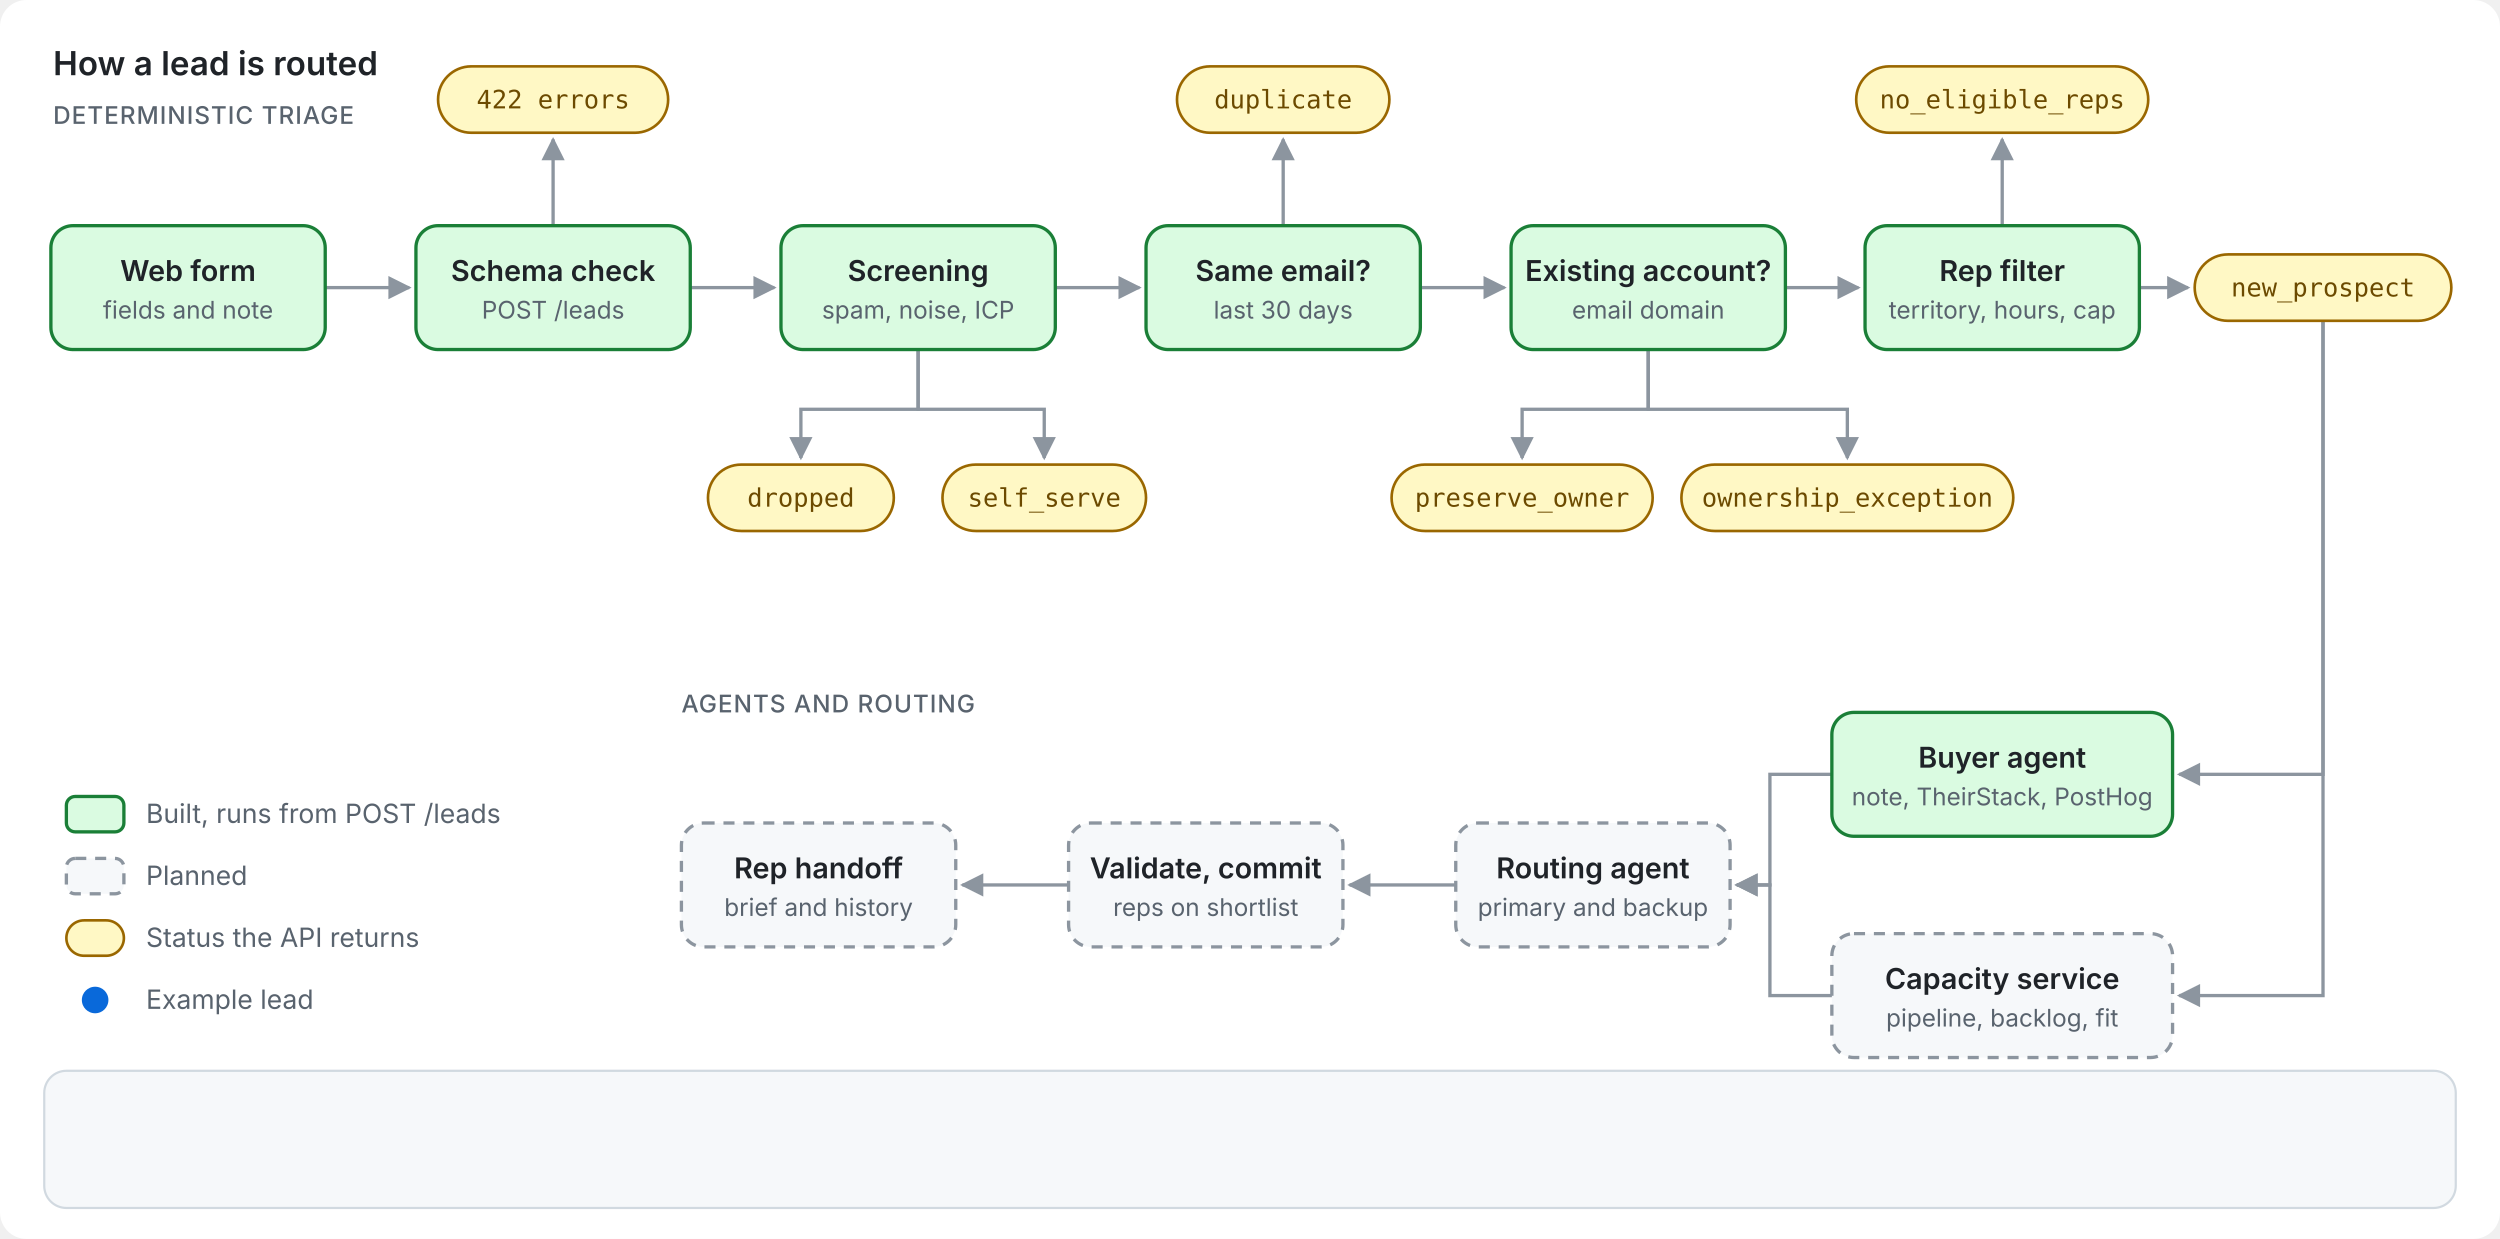
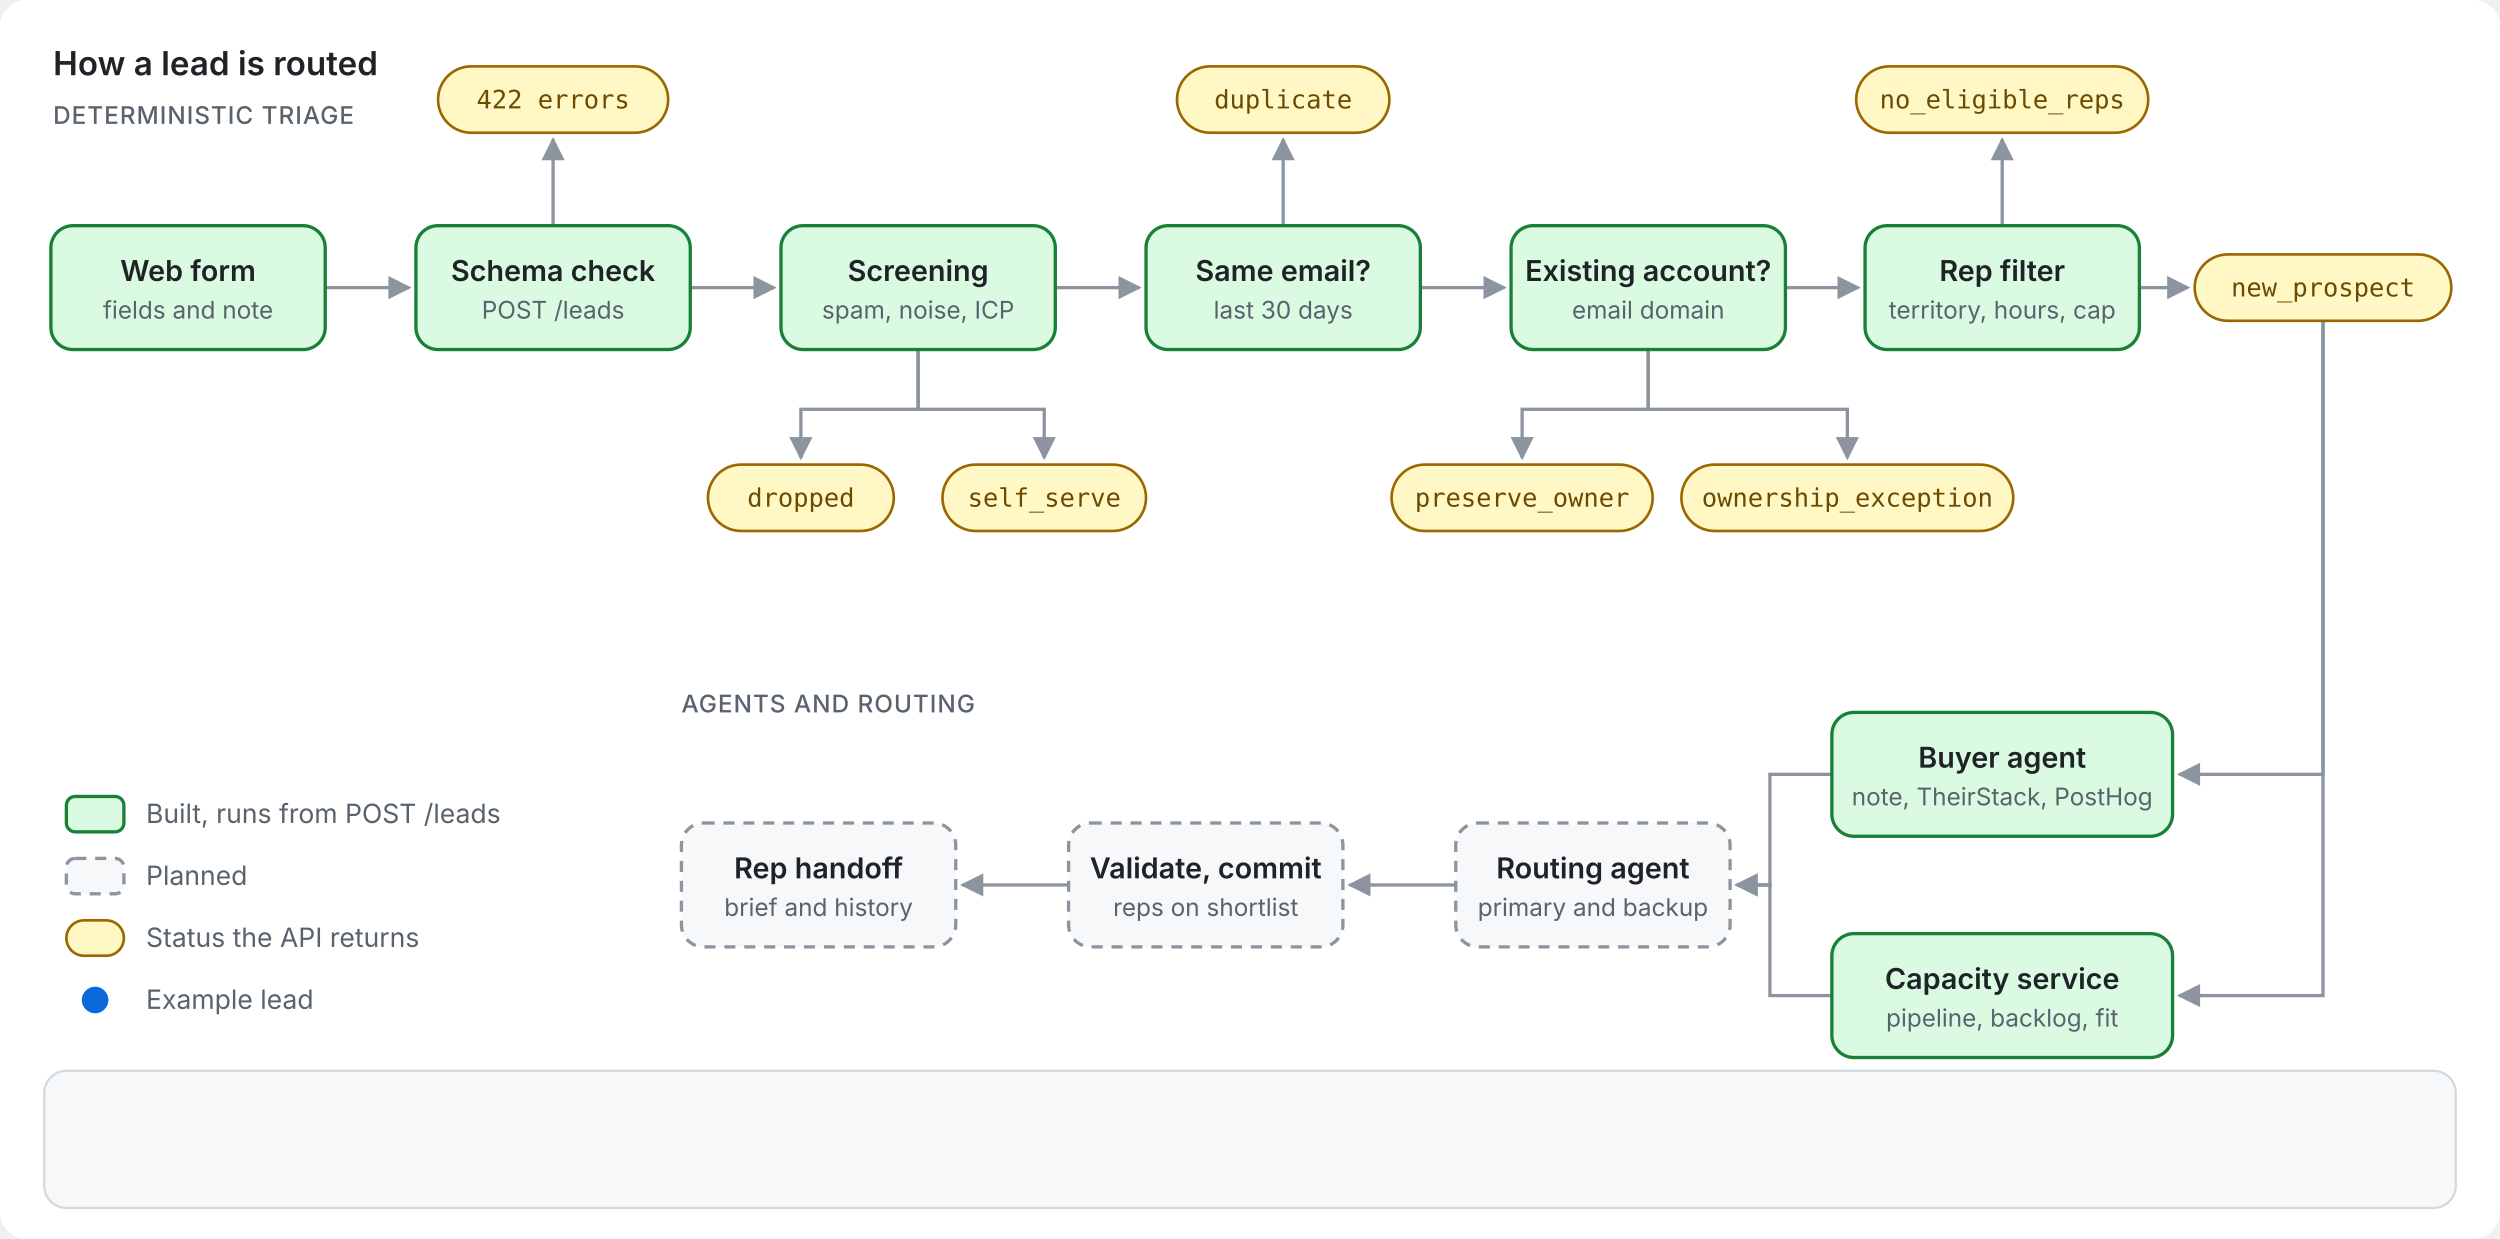
<svg xmlns="http://www.w3.org/2000/svg" viewBox="0 0 1130 560" width="1130" height="560" role="img" aria-labelledby="t d">
  <style>
  .bg { fill: #ffffff; }
  .title { fill: #1f2328; font: 600 15px system-ui, -apple-system, "Segoe UI", sans-serif; }
  .lane { fill: #59636e; font: 500 11px system-ui, -apple-system, "Segoe UI", sans-serif; letter-spacing: .04em; }
  .node { fill: #dafbe1; stroke: #1a7f37; stroke-width: 1.5; }
  .node.planned { fill: #f6f8fa; stroke: #8c959f; stroke-dasharray: 5 4; }
  .ntitle { fill: #1f2328; font: 600 13px system-ui, -apple-system, "Segoe UI", sans-serif; }
  .nsub { fill: #59636e; font: 400 11px system-ui, -apple-system, "Segoe UI", sans-serif; }
  .status { fill: #fff8c5; stroke: #9a6700; stroke-width: 1.2; }
  .stext { fill: #6c4a00; font: 500 11.5px ui-monospace, SFMono-Regular, Menlo, monospace; }
  .edge { fill: none; stroke: #8c959f; stroke-width: 1.5; }
  .arrow { fill: #8c959f; }
  .lit-edge { fill: none; stroke: #0969da; stroke-width: 3.5; stroke-linecap: round; stroke-linejoin: round; }
  .lit-node { fill: none; stroke: #0969da; stroke-width: 2.5; stroke-opacity: .5; }
  .act-node { fill: #0969da; fill-opacity: .14; stroke: #0969da; stroke-width: 3.5; }
  .token { fill: #0969da; stroke: #ffffff; stroke-width: 2; }
  .tlabel { fill: #0969da; font: 600 12px system-ui, -apple-system, "Segoe UI", sans-serif;
            paint-order: stroke; stroke: #ffffff; stroke-width: 4px; stroke-linejoin: round; }
  .cbox { fill: #f6f8fa; stroke: #d1d9e0; }
  .cwho { fill: #0969da; font: 600 14px system-ui, -apple-system, "Segoe UI", sans-serif; }
  .ctext { fill: #1f2328; font: 400 14px system-ui, -apple-system, "Segoe UI", sans-serif; }
  .ltext { fill: #59636e; font: 400 12px system-ui, -apple-system, "Segoe UI", sans-serif; }
  @media (prefers-color-scheme: dark) {
    .bg { fill: #0d1117; }
    .title, .ntitle, .ctext { fill: #e6edf3; }
    .lane, .nsub, .ltext { fill: #9198a1; }
    .node { fill: #0f2e1b; stroke: #3fb950; }
    .node.planned { fill: #151b23; stroke: #656c76; }
    .status { fill: #2e2404; stroke: #bb8009; }
    .stext { fill: #e3b341; }
    .edge { stroke: #3d444d; }
    .arrow { fill: #3d444d; }
    .lit-edge, .lit-node { stroke: #4493f8; }
    .act-node { fill: #4493f8; stroke: #4493f8; fill-opacity: .2; }
    .token { fill: #4493f8; stroke: #0d1117; }
    .tlabel { fill: #4493f8; stroke: #0d1117; }
    .cbox { fill: #151b23; stroke: #3d444d; }
    .cwho { fill: #4493f8; }
  }
</style>
  <defs>
    <marker id="arrow" viewBox="0 0 10 10" refX="9" refY="5" markerWidth="7" markerHeight="7" orient="auto-start-reverse">
      <path class="arrow" d="M0,0 L10,5 L0,10 z" />
    </marker>
  </defs>
  <rect class="bg" width="1130" height="560" rx="12" />
  <text class="title" x="24" y="34">How a lead is routed</text>
  <text class="lane" x="24" y="56">DETERMINISTIC TRIAGE</text>
  <text class="lane" x="308" y="322">AGENTS AND ROUTING</text>
  <path class="edge" marker-end="url(#arrow)" d="M85,130 L185,130" />
  <path class="edge" marker-end="url(#arrow)" d="M250,130 L350,130" />
  <path class="edge" marker-end="url(#arrow)" d="M415,130 L515,130" />
  <path class="edge" marker-end="url(#arrow)" d="M580,130 L680,130" />
  <path class="edge" marker-end="url(#arrow)" d="M745,130 L840,130" />
  <path class="edge" marker-end="url(#arrow)" d="M905,130 L989,130" />
  <path class="edge" marker-end="url(#arrow)" d="M250,130 L250,63" />
  <path class="edge" marker-end="url(#arrow)" d="M415,130 L415,185 L362,185 L362,207" />
  <path class="edge" marker-end="url(#arrow)" d="M415,130 L415,185 L472,185 L472,207" />
  <path class="edge" marker-end="url(#arrow)" d="M580,130 L580,63" />
  <path class="edge" marker-end="url(#arrow)" d="M745,130 L745,185 L688,185 L688,207" />
  <path class="edge" marker-end="url(#arrow)" d="M745,130 L745,185 L835,185 L835,207" />
  <path class="edge" marker-end="url(#arrow)" d="M905,130 L905,63" />
  <path class="edge" marker-end="url(#arrow)" d="M1050,130 L1050,350 L985,350" />
  <path class="edge" marker-end="url(#arrow)" d="M1050,130 L1050,450 L985,450" />
  <path class="edge" marker-end="url(#arrow)" d="M905,350 L800,350 L800,400 L785,400" />
  <path class="edge" marker-end="url(#arrow)" d="M905,450 L800,450 L800,400 L785,400" />
  <path class="edge" marker-end="url(#arrow)" d="M720,400 L610,400" />
  <path class="edge" marker-end="url(#arrow)" d="M545,400 L435,400" />
  <path class="lit-edge" opacity="0" d="M85,130 L250,130">
    <animate attributeName="opacity" dur="125.66s" repeatCount="indefinite" calcMode="discrete" keyTimes="0;0.024;0.347;0.379;0.477;0.509;0.608;0.64;0.799;0.831;0.992" values="0;1;0;1;0;1;0;1;0;1;0" />
  </path>
  <path class="lit-edge" opacity="0" d="M250,130 L415,130">
    <animate attributeName="opacity" dur="125.66s" repeatCount="indefinite" calcMode="discrete" keyTimes="0;0.054;0.347;0.409;0.477;0.539;0.608;0.67;0.799;0.862;0.992" values="0;1;0;1;0;1;0;1;0;1;0" />
  </path>
  <path class="lit-edge" opacity="0" d="M415,130 L580,130">
    <animate attributeName="opacity" dur="125.66s" repeatCount="indefinite" calcMode="discrete" keyTimes="0;0.085;0.347;0.701;0.799;0.892;0.992" values="0;1;0;1;0;1;0" />
  </path>
  <path class="lit-edge" opacity="0" d="M580,130 L745,130">
    <animate attributeName="opacity" dur="125.66s" repeatCount="indefinite" calcMode="discrete" keyTimes="0;0.115;0.347;0.731;0.799;0.922;0.992" values="0;1;0;1;0;1;0" />
  </path>
  <path class="lit-edge" opacity="0" d="M745,130 L905,130">
    <animate attributeName="opacity" dur="125.66s" repeatCount="indefinite" calcMode="discrete" keyTimes="0;0.146;0.347" values="0;1;0" />
  </path>
  <path class="lit-edge" opacity="0" d="M905,130 L1050,130">
    <animate attributeName="opacity" dur="125.66s" repeatCount="indefinite" calcMode="discrete" keyTimes="0;0.176;0.347" values="0;1;0" />
  </path>
  <path class="lit-edge" opacity="0" d="M415,130 L415,185 L362,185 L362,225">
    <animate attributeName="opacity" dur="125.66s" repeatCount="indefinite" calcMode="discrete" keyTimes="0;0.439;0.477" values="0;1;0" />
  </path>
  <path class="lit-edge" opacity="0" d="M415,130 L415,185 L472,185 L472,225">
    <animate attributeName="opacity" dur="125.66s" repeatCount="indefinite" calcMode="discrete" keyTimes="0;0.57;0.608" values="0;1;0" />
  </path>
  <path class="lit-edge" opacity="0" d="M745,130 L745,185 L688,185 L688,225">
    <animate attributeName="opacity" dur="125.66s" repeatCount="indefinite" calcMode="discrete" keyTimes="0;0.761;0.799" values="0;1;0" />
  </path>
  <path class="lit-edge" opacity="0" d="M745,130 L745,185 L835,185 L835,225">
    <animate attributeName="opacity" dur="125.66s" repeatCount="indefinite" calcMode="discrete" keyTimes="0;0.953;0.992" values="0;1;0" />
  </path>
  <path class="lit-edge" opacity="0" d="M1050,130 L1050,350 L905,350">
    <animate attributeName="opacity" dur="125.66s" repeatCount="indefinite" calcMode="discrete" keyTimes="0;0.206;0.347" values="0;1;0" />
  </path>
  <path class="lit-edge" opacity="0" d="M1050,130 L1050,450 L905,450">
    <animate attributeName="opacity" dur="125.66s" repeatCount="indefinite" calcMode="discrete" keyTimes="0;0.206;0.347" values="0;1;0" />
  </path>
  <path class="lit-edge" opacity="0" d="M905,350 L800,350 L800,400 L720,400">
    <animate attributeName="opacity" dur="125.66s" repeatCount="indefinite" calcMode="discrete" keyTimes="0;0.244;0.347" values="0;1;0" />
  </path>
  <path class="lit-edge" opacity="0" d="M905,450 L800,450 L800,400 L720,400">
    <animate attributeName="opacity" dur="125.66s" repeatCount="indefinite" calcMode="discrete" keyTimes="0;0.244;0.347" values="0;1;0" />
  </path>
  <path class="lit-edge" opacity="0" d="M720,400 L545,400">
    <animate attributeName="opacity" dur="125.66s" repeatCount="indefinite" calcMode="discrete" keyTimes="0;0.277;0.347" values="0;1;0" />
  </path>
  <path class="lit-edge" opacity="0" d="M545,400 L370,400">
    <animate attributeName="opacity" dur="125.66s" repeatCount="indefinite" calcMode="discrete" keyTimes="0;0.308;0.347" values="0;1;0" />
  </path>
  <g opacity="0">
    <animate attributeName="opacity" dur="125.66s" repeatCount="indefinite" calcMode="discrete" keyTimes="0;0.347" values="1;0" />
    <animateMotion dur="125.66s" repeatCount="indefinite" calcMode="linear" keyTimes="0;0.024;0.03;0.054;0.061;0.085;0.091;0.115;0.122;0.146;0.152;0.176;0.182;0.206;0.22;0.244;0.253;0.277;0.284;0.308;0.315;0.347;1" keyPoints="0;0;0.086;0.086;0.172;0.172;0.258;0.258;0.345;0.345;0.428;0.428;0.504;0.504;0.695;0.695;0.817;0.817;0.909;0.909;1;1;1" path="M85,130 L250,130 L415,130 L580,130 L745,130 L905,130 L1050,130 L1050,350 L905,350 L800,350 L800,400 L720,400 L545,400 L370,400" />
    <circle class="token" r="8" />
    <text class="tlabel" x="12" y="-12">Elena</text>
  </g>
  <g opacity="0">
    <animate attributeName="opacity" dur="125.66s" repeatCount="indefinite" calcMode="discrete" keyTimes="0;0.206;0.253" values="0;1;0" />
    <animateMotion dur="125.66s" repeatCount="indefinite" calcMode="linear" keyTimes="0;0.206;0.22;0.244;0.253;1" keyPoints="0;0;0.664;0.664;1;1" path="M1050,130 L1050,450 L905,450 L800,450 L800,400 L720,400" />
    <circle class="token" r="8" />
  </g>
  <g opacity="0">
    <animate attributeName="opacity" dur="125.66s" repeatCount="indefinite" calcMode="discrete" keyTimes="0;0.355;0.477" values="0;1;0" />
    <animateMotion dur="125.66s" repeatCount="indefinite" calcMode="linear" keyTimes="0;0.355;0.379;0.385;0.409;0.416;0.439;0.445;0.477;1" keyPoints="0;0;0;0.345;0.345;0.69;0.69;1;1;1" path="M85,130 L250,130 L415,130 L415,185 L362,185 L362,225" />
    <circle class="token" r="8" />
    <text class="tlabel" x="12" y="-12">Test Bot</text>
  </g>
  <g opacity="0">
    <animate attributeName="opacity" dur="125.66s" repeatCount="indefinite" calcMode="discrete" keyTimes="0;0.485;0.608" values="0;1;0" />
    <animateMotion dur="125.66s" repeatCount="indefinite" calcMode="linear" keyTimes="0;0.485;0.509;0.516;0.539;0.546;0.57;0.576;0.608;1" keyPoints="0;0;0;0.342;0.342;0.685;0.685;1;1;1" path="M85,130 L250,130 L415,130 L415,185 L472,185 L472,225" />
    <circle class="token" r="8" />
    <text class="tlabel" x="12" y="-12">Alex</text>
  </g>
  <g opacity="0">
    <animate attributeName="opacity" dur="125.66s" repeatCount="indefinite" calcMode="discrete" keyTimes="0;0.616;0.799" values="0;1;0" />
    <animateMotion dur="125.66s" repeatCount="indefinite" calcMode="linear" keyTimes="0;0.616;0.64;0.646;0.67;0.677;0.701;0.707;0.731;0.738;0.761;0.767;0.799;1" keyPoints="0;0;0;0.203;0.203;0.406;0.406;0.61;0.61;0.813;0.813;1;1;1" path="M85,130 L250,130 L415,130 L580,130 L745,130 L745,185 L688,185 L688,225" />
    <circle class="token" r="8" />
    <text class="tlabel" x="12" y="-12">Priya</text>
  </g>
  <g opacity="0">
    <animate attributeName="opacity" dur="125.66s" repeatCount="indefinite" calcMode="discrete" keyTimes="0;0.807;0.992" values="0;1;0" />
    <animateMotion dur="125.66s" repeatCount="indefinite" calcMode="linear" keyTimes="0;0.807;0.831;0.838;0.862;0.868;0.892;0.899;0.922;0.929;0.953;0.96;0.992;1" keyPoints="0;0;0;0.195;0.195;0.391;0.391;0.586;0.586;0.781;0.781;1;1;1" path="M85,130 L250,130 L415,130 L580,130 L745,130 L745,185 L835,185 L835,225" />
    <circle class="token" r="8" />
    <text class="tlabel" x="12" y="-12">Sam</text>
  </g>
  <rect class="node" x="23" y="102" width="124" height="56" rx="10" />
  <text class="ntitle" x="85" y="127" text-anchor="middle">Web form</text>
  <text class="nsub" x="85" y="144" text-anchor="middle">fields and note</text>
  <rect class="node" x="188" y="102" width="124" height="56" rx="10" />
  <text class="ntitle" x="250" y="127" text-anchor="middle">Schema check</text>
  <text class="nsub" x="250" y="144" text-anchor="middle">POST /leads</text>
  <rect class="node" x="353" y="102" width="124" height="56" rx="10" />
  <text class="ntitle" x="415" y="127" text-anchor="middle">Screening</text>
  <text class="nsub" x="415" y="144" text-anchor="middle">spam, noise, ICP</text>
  <rect class="node" x="518" y="102" width="124" height="56" rx="10" />
  <text class="ntitle" x="580" y="127" text-anchor="middle">Same email?</text>
  <text class="nsub" x="580" y="144" text-anchor="middle">last 30 days</text>
  <rect class="node" x="683" y="102" width="124" height="56" rx="10" />
  <text class="ntitle" x="745" y="127" text-anchor="middle">Existing account?</text>
  <text class="nsub" x="745" y="144" text-anchor="middle">email domain</text>
  <rect class="node" x="843" y="102" width="124" height="56" rx="10" />
  <text class="ntitle" x="905" y="127" text-anchor="middle">Rep filter</text>
  <text class="nsub" x="905" y="144" text-anchor="middle">territory, hours, cap</text>
  <rect class="node" x="828" y="322" width="154" height="56" rx="10" />
  <text class="ntitle" x="905" y="347" text-anchor="middle">Buyer agent</text>
  <text class="nsub" x="905" y="364" text-anchor="middle">note, TheirStack, PostHog</text>
-   <rect class="node planned" x="828" y="422" width="154" height="56" rx="10" />
+   <rect class="node" x="828" y="422" width="154" height="56" rx="10" />
  <text class="ntitle" x="905" y="447" text-anchor="middle">Capacity service</text>
  <text class="nsub" x="905" y="464" text-anchor="middle">pipeline, backlog, fit</text>
  <rect class="node planned" x="658" y="372" width="124" height="56" rx="10" />
  <text class="ntitle" x="720" y="397" text-anchor="middle">Routing agent</text>
  <text class="nsub" x="720" y="414" text-anchor="middle">primary and backup</text>
  <rect class="node planned" x="483" y="372" width="124" height="56" rx="10" />
  <text class="ntitle" x="545" y="397" text-anchor="middle">Validate, commit</text>
  <text class="nsub" x="545" y="414" text-anchor="middle">reps on shortlist</text>
  <rect class="node planned" x="308" y="372" width="124" height="56" rx="10" />
  <text class="ntitle" x="370" y="397" text-anchor="middle">Rep handoff</text>
  <text class="nsub" x="370" y="414" text-anchor="middle">brief and history</text>
  <rect class="status" x="198" y="30" width="104" height="30" rx="15" />
  <text class="stext" x="250" y="49" text-anchor="middle">422 errors</text>
  <rect class="status" x="320" y="210" width="84" height="30" rx="15" />
  <text class="stext" x="362" y="229" text-anchor="middle">dropped</text>
  <rect class="status" x="426" y="210" width="92" height="30" rx="15" />
  <text class="stext" x="472" y="229" text-anchor="middle">self_serve</text>
  <rect class="status" x="532" y="30" width="96" height="30" rx="15" />
  <text class="stext" x="580" y="49" text-anchor="middle">duplicate</text>
  <rect class="status" x="629" y="210" width="118" height="30" rx="15" />
  <text class="stext" x="688" y="229" text-anchor="middle">preserve_owner</text>
  <rect class="status" x="760" y="210" width="150" height="30" rx="15" />
  <text class="stext" x="835" y="229" text-anchor="middle">ownership_exception</text>
  <rect class="status" x="839" y="30" width="132" height="30" rx="15" />
  <text class="stext" x="905" y="49" text-anchor="middle">no_eligible_reps</text>
  <rect class="status" x="992" y="115" width="116" height="30" rx="15" />
  <text class="stext" x="1050" y="134" text-anchor="middle">new_prospect</text>
  <rect class="lit-node" opacity="0" x="20" y="99" width="130" height="62" rx="13">
    <animate attributeName="opacity" dur="125.66s" repeatCount="indefinite" calcMode="discrete" keyTimes="0;0.347;0.355;0.477;0.485;0.608;0.616;0.799;0.807;0.992" values="1;0;1;0;1;0;1;0;1;0" />
  </rect>
  <rect class="lit-node" opacity="0" x="185" y="99" width="130" height="62" rx="13">
    <animate attributeName="opacity" dur="125.66s" repeatCount="indefinite" calcMode="discrete" keyTimes="0;0.03;0.347;0.385;0.477;0.516;0.608;0.646;0.799;0.838;0.992" values="0;1;0;1;0;1;0;1;0;1;0" />
  </rect>
  <rect class="lit-node" opacity="0" x="350" y="99" width="130" height="62" rx="13">
    <animate attributeName="opacity" dur="125.66s" repeatCount="indefinite" calcMode="discrete" keyTimes="0;0.061;0.347;0.416;0.477;0.546;0.608;0.677;0.799;0.868;0.992" values="0;1;0;1;0;1;0;1;0;1;0" />
  </rect>
  <rect class="lit-node" opacity="0" x="515" y="99" width="130" height="62" rx="13">
    <animate attributeName="opacity" dur="125.66s" repeatCount="indefinite" calcMode="discrete" keyTimes="0;0.091;0.347;0.707;0.799;0.899;0.992" values="0;1;0;1;0;1;0" />
  </rect>
  <rect class="lit-node" opacity="0" x="680" y="99" width="130" height="62" rx="13">
    <animate attributeName="opacity" dur="125.66s" repeatCount="indefinite" calcMode="discrete" keyTimes="0;0.122;0.347;0.738;0.799;0.929;0.992" values="0;1;0;1;0;1;0" />
  </rect>
  <rect class="lit-node" opacity="0" x="840" y="99" width="130" height="62" rx="13">
    <animate attributeName="opacity" dur="125.66s" repeatCount="indefinite" calcMode="discrete" keyTimes="0;0.152;0.347" values="0;1;0" />
  </rect>
  <rect class="lit-node" opacity="0" x="825" y="319" width="160" height="62" rx="13">
    <animate attributeName="opacity" dur="125.66s" repeatCount="indefinite" calcMode="discrete" keyTimes="0;0.22;0.347" values="0;1;0" />
  </rect>
  <rect class="lit-node" opacity="0" x="825" y="419" width="160" height="62" rx="13">
    <animate attributeName="opacity" dur="125.66s" repeatCount="indefinite" calcMode="discrete" keyTimes="0;0.22;0.347" values="0;1;0" />
  </rect>
  <rect class="lit-node" opacity="0" x="655" y="369" width="130" height="62" rx="13">
    <animate attributeName="opacity" dur="125.66s" repeatCount="indefinite" calcMode="discrete" keyTimes="0;0.253;0.347" values="0;1;0" />
  </rect>
  <rect class="lit-node" opacity="0" x="480" y="369" width="130" height="62" rx="13">
    <animate attributeName="opacity" dur="125.66s" repeatCount="indefinite" calcMode="discrete" keyTimes="0;0.284;0.347" values="0;1;0" />
  </rect>
  <rect class="lit-node" opacity="0" x="305" y="369" width="130" height="62" rx="13">
    <animate attributeName="opacity" dur="125.66s" repeatCount="indefinite" calcMode="discrete" keyTimes="0;0.315;0.347" values="0;1;0" />
  </rect>
  <rect class="lit-node" opacity="0" x="317" y="207" width="90" height="36" rx="18">
    <animate attributeName="opacity" dur="125.66s" repeatCount="indefinite" calcMode="discrete" keyTimes="0;0.445;0.477" values="0;1;0" />
  </rect>
  <rect class="lit-node" opacity="0" x="423" y="207" width="98" height="36" rx="18">
    <animate attributeName="opacity" dur="125.66s" repeatCount="indefinite" calcMode="discrete" keyTimes="0;0.576;0.608" values="0;1;0" />
  </rect>
  <rect class="lit-node" opacity="0" x="626" y="207" width="124" height="36" rx="18">
    <animate attributeName="opacity" dur="125.66s" repeatCount="indefinite" calcMode="discrete" keyTimes="0;0.767;0.799" values="0;1;0" />
  </rect>
  <rect class="lit-node" opacity="0" x="757" y="207" width="156" height="36" rx="18">
    <animate attributeName="opacity" dur="125.66s" repeatCount="indefinite" calcMode="discrete" keyTimes="0;0.96;0.992" values="0;1;0" />
  </rect>
  <rect class="lit-node" opacity="0" x="989" y="112" width="122" height="36" rx="18">
    <animate attributeName="opacity" dur="125.66s" repeatCount="indefinite" calcMode="discrete" keyTimes="0;0.182;0.347" values="0;1;0" />
  </rect>
  <rect class="act-node" opacity="0" x="20" y="99" width="130" height="62" rx="13">
    <animate attributeName="opacity" dur="125.66s" repeatCount="indefinite" calcMode="discrete" keyTimes="0;0.024;0.355;0.379;0.485;0.509;0.616;0.64;0.807;0.831" values="1;0;1;0;1;0;1;0;1;0" />
  </rect>
  <rect class="act-node" opacity="0" x="185" y="99" width="130" height="62" rx="13">
    <animate attributeName="opacity" dur="125.66s" repeatCount="indefinite" calcMode="discrete" keyTimes="0;0.03;0.054;0.385;0.409;0.516;0.539;0.646;0.67;0.838;0.862" values="0;1;0;1;0;1;0;1;0;1;0" />
  </rect>
  <rect class="act-node" opacity="0" x="350" y="99" width="130" height="62" rx="13">
    <animate attributeName="opacity" dur="125.66s" repeatCount="indefinite" calcMode="discrete" keyTimes="0;0.061;0.085;0.416;0.439;0.546;0.57;0.677;0.701;0.868;0.892" values="0;1;0;1;0;1;0;1;0;1;0" />
  </rect>
  <rect class="act-node" opacity="0" x="515" y="99" width="130" height="62" rx="13">
    <animate attributeName="opacity" dur="125.66s" repeatCount="indefinite" calcMode="discrete" keyTimes="0;0.091;0.115;0.707;0.731;0.899;0.922" values="0;1;0;1;0;1;0" />
  </rect>
  <rect class="act-node" opacity="0" x="680" y="99" width="130" height="62" rx="13">
    <animate attributeName="opacity" dur="125.66s" repeatCount="indefinite" calcMode="discrete" keyTimes="0;0.122;0.146;0.738;0.761;0.929;0.953" values="0;1;0;1;0;1;0" />
  </rect>
  <rect class="act-node" opacity="0" x="840" y="99" width="130" height="62" rx="13">
    <animate attributeName="opacity" dur="125.66s" repeatCount="indefinite" calcMode="discrete" keyTimes="0;0.152;0.176" values="0;1;0" />
  </rect>
  <rect class="act-node" opacity="0" x="825" y="319" width="160" height="62" rx="13">
    <animate attributeName="opacity" dur="125.66s" repeatCount="indefinite" calcMode="discrete" keyTimes="0;0.22;0.244" values="0;1;0" />
  </rect>
  <rect class="act-node" opacity="0" x="825" y="419" width="160" height="62" rx="13">
    <animate attributeName="opacity" dur="125.66s" repeatCount="indefinite" calcMode="discrete" keyTimes="0;0.22;0.244" values="0;1;0" />
  </rect>
  <rect class="act-node" opacity="0" x="655" y="369" width="130" height="62" rx="13">
    <animate attributeName="opacity" dur="125.66s" repeatCount="indefinite" calcMode="discrete" keyTimes="0;0.253;0.277" values="0;1;0" />
  </rect>
  <rect class="act-node" opacity="0" x="480" y="369" width="130" height="62" rx="13">
    <animate attributeName="opacity" dur="125.66s" repeatCount="indefinite" calcMode="discrete" keyTimes="0;0.284;0.308" values="0;1;0" />
  </rect>
  <rect class="act-node" opacity="0" x="305" y="369" width="130" height="62" rx="13">
    <animate attributeName="opacity" dur="125.66s" repeatCount="indefinite" calcMode="discrete" keyTimes="0;0.315;0.347" values="0;1;0" />
  </rect>
  <rect class="act-node" opacity="0" x="317" y="207" width="90" height="36" rx="18">
    <animate attributeName="opacity" dur="125.66s" repeatCount="indefinite" calcMode="discrete" keyTimes="0;0.445;0.477" values="0;1;0" />
  </rect>
  <rect class="act-node" opacity="0" x="423" y="207" width="98" height="36" rx="18">
    <animate attributeName="opacity" dur="125.66s" repeatCount="indefinite" calcMode="discrete" keyTimes="0;0.576;0.608" values="0;1;0" />
  </rect>
  <rect class="act-node" opacity="0" x="626" y="207" width="124" height="36" rx="18">
    <animate attributeName="opacity" dur="125.66s" repeatCount="indefinite" calcMode="discrete" keyTimes="0;0.767;0.799" values="0;1;0" />
  </rect>
  <rect class="act-node" opacity="0" x="757" y="207" width="156" height="36" rx="18">
    <animate attributeName="opacity" dur="125.66s" repeatCount="indefinite" calcMode="discrete" keyTimes="0;0.96;0.992" values="0;1;0" />
  </rect>
  <rect class="act-node" opacity="0" x="989" y="112" width="122" height="36" rx="18">
    <animate attributeName="opacity" dur="125.66s" repeatCount="indefinite" calcMode="discrete" keyTimes="0;0.182;0.206" values="0;1;0" />
  </rect>
  <rect class="node" x="30" y="360" width="26" height="16" rx="4" />
  <text class="ltext" x="66" y="372">Built, runs from POST /leads</text>
  <rect class="node planned" x="30" y="388" width="26" height="16" rx="4" />
  <text class="ltext" x="66" y="400">Planned</text>
  <rect class="status" x="30" y="416" width="26" height="16" rx="8" />
  <text class="ltext" x="66" y="428">Status the API returns</text>
  <circle class="token" cx="43" cy="452" r="7" />
  <text class="ltext" x="66" y="456">Example lead</text>
  <rect class="cbox" x="20" y="484" width="1090" height="62" rx="10" />
  <text class="cwho" x="40" y="508" opacity="0">Elena Rostova, FinPay (Spain)<animate attributeName="opacity" dur="125.66s" repeatCount="indefinite" calcMode="discrete" keyTimes="0;0.347" values="1;0" />
  </text>
  <text class="ctext" x="40" y="531" opacity="0">Submits the form: Intercom contract ends in 2 weeks, needs 40 seats before Q1<animate attributeName="opacity" dur="125.66s" repeatCount="indefinite" calcMode="discrete" keyTimes="0;0.03" values="1;0" />
  </text>
  <text class="ctext" x="40" y="531" opacity="0">Schema valid: required fields, work email, phone, company size<animate attributeName="opacity" dur="125.66s" repeatCount="indefinite" calcMode="discrete" keyTimes="0;0.03;0.061" values="0;1;0" />
  </text>
  <text class="ctext" x="40" y="531" opacity="0">Passes screening: not a test, competitor, or non-ICP submission<animate attributeName="opacity" dur="125.66s" repeatCount="indefinite" calcMode="discrete" keyTimes="0;0.061;0.091" values="0;1;0" />
  </text>
  <text class="ctext" x="40" y="531" opacity="0">No earlier submission from elena@finpay.es<animate attributeName="opacity" dur="125.66s" repeatCount="indefinite" calcMode="discrete" keyTimes="0;0.091;0.122" values="0;1;0" />
  </text>
  <text class="ctext" x="40" y="531" opacity="0">No existing account for finpay.es, so this is a new prospect<animate attributeName="opacity" dur="125.66s" repeatCount="indefinite" calcMode="discrete" keyTimes="0;0.122;0.152" values="0;1;0" />
  </text>
  <text class="ctext" x="40" y="531" opacity="0">5 eligible reps in EMEA-Southern: Mid-Market, Spanish, active, under cap, in hours<animate attributeName="opacity" dur="125.66s" repeatCount="indefinite" calcMode="discrete" keyTimes="0;0.152;0.182" values="0;1;0" />
  </text>
-   <text class="ctext" x="40" y="531" opacity="0">The shortlist goes to both agents at once<animate attributeName="opacity" dur="125.66s" repeatCount="indefinite" calcMode="discrete" keyTimes="0;0.182;0.22" values="0;1;0" />
-   </text>
-   <text class="ctext" x="40" y="531" opacity="0">In parallel: the buyer agent scores intent 98, High (workbook: 95) and the capacity service scores the 5 reps<animate attributeName="opacity" dur="125.66s" repeatCount="indefinite" calcMode="discrete" keyTimes="0;0.22;0.253" values="0;1;0" />
+   <text class="ctext" x="40" y="531" opacity="0">The shortlist goes to the buyer agent and the capacity service at once<animate attributeName="opacity" dur="125.66s" repeatCount="indefinite" calcMode="discrete" keyTimes="0;0.182;0.22" values="0;1;0" />
+   </text>
+   <text class="ctext" x="40" y="531" opacity="0">In parallel: intent 98, High (workbook: 95); capacity rates rep_003 High bandwidth, strong vs Intercom<animate attributeName="opacity" dur="125.66s" repeatCount="indefinite" calcMode="discrete" keyTimes="0;0.22;0.253" values="0;1;0" />
  </text>
  <text class="ctext" x="40" y="531" opacity="0">The routing agent proposes a primary and a backup rep from the 5<animate attributeName="opacity" dur="125.66s" repeatCount="indefinite" calcMode="discrete" keyTimes="0;0.253;0.284" values="0;1;0" />
  </text>
  <text class="ctext" x="40" y="531" opacity="0">Both reps are checked against the shortlist, then the assignment is committed<animate attributeName="opacity" dur="125.66s" repeatCount="indefinite" calcMode="discrete" keyTimes="0;0.284;0.315" values="0;1;0" />
  </text>
  <text class="ctext" x="40" y="531" opacity="0">The rep gets the buyer brief, and the decision is saved<animate attributeName="opacity" dur="125.66s" repeatCount="indefinite" calcMode="discrete" keyTimes="0;0.315;0.347" values="0;1;0" />
  </text>
  <text class="cwho" x="40" y="508" opacity="0">Test Bot, qa-automation-bot@test-domain-internal.org<animate attributeName="opacity" dur="125.66s" repeatCount="indefinite" calcMode="discrete" keyTimes="0;0.355;0.477" values="0;1;0" />
  </text>
  <text class="ctext" x="40" y="531" opacity="0">An automated staging test submits the form<animate attributeName="opacity" dur="125.66s" repeatCount="indefinite" calcMode="discrete" keyTimes="0;0.355;0.385" values="0;1;0" />
  </text>
  <text class="ctext" x="40" y="531" opacity="0">Schema valid<animate attributeName="opacity" dur="125.66s" repeatCount="indefinite" calcMode="discrete" keyTimes="0;0.385;0.416" values="0;1;0" />
  </text>
  <text class="ctext" x="40" y="531" opacity="0">Screening finds a test or bot address<animate attributeName="opacity" dur="125.66s" repeatCount="indefinite" calcMode="discrete" keyTimes="0;0.416;0.445" values="0;1;0" />
  </text>
  <text class="ctext" x="40" y="531" opacity="0">Dropped before any agent or rep sees it<animate attributeName="opacity" dur="125.66s" repeatCount="indefinite" calcMode="discrete" keyTimes="0;0.445;0.477" values="0;1;0" />
  </text>
  <text class="cwho" x="40" y="508" opacity="0">Alex Student, gmail.com, 1-15 people<animate attributeName="opacity" dur="125.66s" repeatCount="indefinite" calcMode="discrete" keyTimes="0;0.485;0.608" values="0;1;0" />
  </text>
  <text class="ctext" x="40" y="531" opacity="0">Asks about a chat widget for a college side project<animate attributeName="opacity" dur="125.66s" repeatCount="indefinite" calcMode="discrete" keyTimes="0;0.485;0.516" values="0;1;0" />
  </text>
  <text class="ctext" x="40" y="531" opacity="0">Schema valid<animate attributeName="opacity" dur="125.66s" repeatCount="indefinite" calcMode="discrete" keyTimes="0;0.516;0.546" values="0;1;0" />
  </text>
  <text class="ctext" x="40" y="531" opacity="0">Screening: company size 1-15 is below the sales-assisted segment<animate attributeName="opacity" dur="125.66s" repeatCount="indefinite" calcMode="discrete" keyTimes="0;0.546;0.576" values="0;1;0" />
  </text>
  <text class="ctext" x="40" y="531" opacity="0">Sent to self-serve<animate attributeName="opacity" dur="125.66s" repeatCount="indefinite" calcMode="discrete" keyTimes="0;0.576;0.608" values="0;1;0" />
  </text>
  <text class="cwho" x="40" y="508" opacity="0">Priya Shah, HarborPay (mock account)<animate attributeName="opacity" dur="125.66s" repeatCount="indefinite" calcMode="discrete" keyTimes="0;0.616;0.799" values="0;1;0" />
  </text>
  <text class="ctext" x="40" y="531" opacity="0">Asks to buy more licenses<animate attributeName="opacity" dur="125.66s" repeatCount="indefinite" calcMode="discrete" keyTimes="0;0.616;0.646" values="0;1;0" />
  </text>
  <text class="ctext" x="40" y="531" opacity="0">Schema valid<animate attributeName="opacity" dur="125.66s" repeatCount="indefinite" calcMode="discrete" keyTimes="0;0.646;0.677" values="0;1;0" />
  </text>
  <text class="ctext" x="40" y="531" opacity="0">Passes screening<animate attributeName="opacity" dur="125.66s" repeatCount="indefinite" calcMode="discrete" keyTimes="0;0.677;0.707" values="0;1;0" />
  </text>
  <text class="ctext" x="40" y="531" opacity="0">No earlier submission from this email<animate attributeName="opacity" dur="125.66s" repeatCount="indefinite" calcMode="discrete" keyTimes="0;0.707;0.738" values="0;1;0" />
  </text>
  <text class="ctext" x="40" y="531" opacity="0">harborpay.com is an existing customer owned by Mark Rivera (rep_002)<animate attributeName="opacity" dur="125.66s" repeatCount="indefinite" calcMode="discrete" keyTimes="0;0.738;0.767" values="0;1;0" />
  </text>
  <text class="ctext" x="40" y="531" opacity="0">Owner kept and a handoff brief generated, with no agent calls<animate attributeName="opacity" dur="125.66s" repeatCount="indefinite" calcMode="discrete" keyTimes="0;0.767;0.799" values="0;1;0" />
  </text>
  <text class="cwho" x="40" y="508" opacity="0">Sam Lee, Atlas Group (mock account)<animate attributeName="opacity" dur="125.66s" repeatCount="indefinite" calcMode="discrete" keyTimes="0;0.807;0.992" values="0;1;0" />
  </text>
  <text class="ctext" x="40" y="531" opacity="0">Asks about an enterprise compliance plan<animate attributeName="opacity" dur="125.66s" repeatCount="indefinite" calcMode="discrete" keyTimes="0;0.807;0.838" values="0;1;0" />
  </text>
  <text class="ctext" x="40" y="531" opacity="0">Schema valid<animate attributeName="opacity" dur="125.66s" repeatCount="indefinite" calcMode="discrete" keyTimes="0;0.838;0.868" values="0;1;0" />
  </text>
  <text class="ctext" x="40" y="531" opacity="0">Passes screening<animate attributeName="opacity" dur="125.66s" repeatCount="indefinite" calcMode="discrete" keyTimes="0;0.868;0.899" values="0;1;0" />
  </text>
  <text class="ctext" x="40" y="531" opacity="0">No earlier submission from this email<animate attributeName="opacity" dur="125.66s" repeatCount="indefinite" calcMode="discrete" keyTimes="0;0.899;0.929" values="0;1;0" />
  </text>
  <text class="ctext" x="40" y="531" opacity="0">atlasgroup.com has two accounts with different owners: rep_009 and rep_038<animate attributeName="opacity" dur="125.66s" repeatCount="indefinite" calcMode="discrete" keyTimes="0;0.929;0.96" values="0;1;0" />
  </text>
  <text class="ctext" x="40" y="531" opacity="0">Sent to RevOps as an ownership exception, listing both owners<animate attributeName="opacity" dur="125.66s" repeatCount="indefinite" calcMode="discrete" keyTimes="0;0.96;0.992" values="0;1;0" />
  </text>
</svg>
